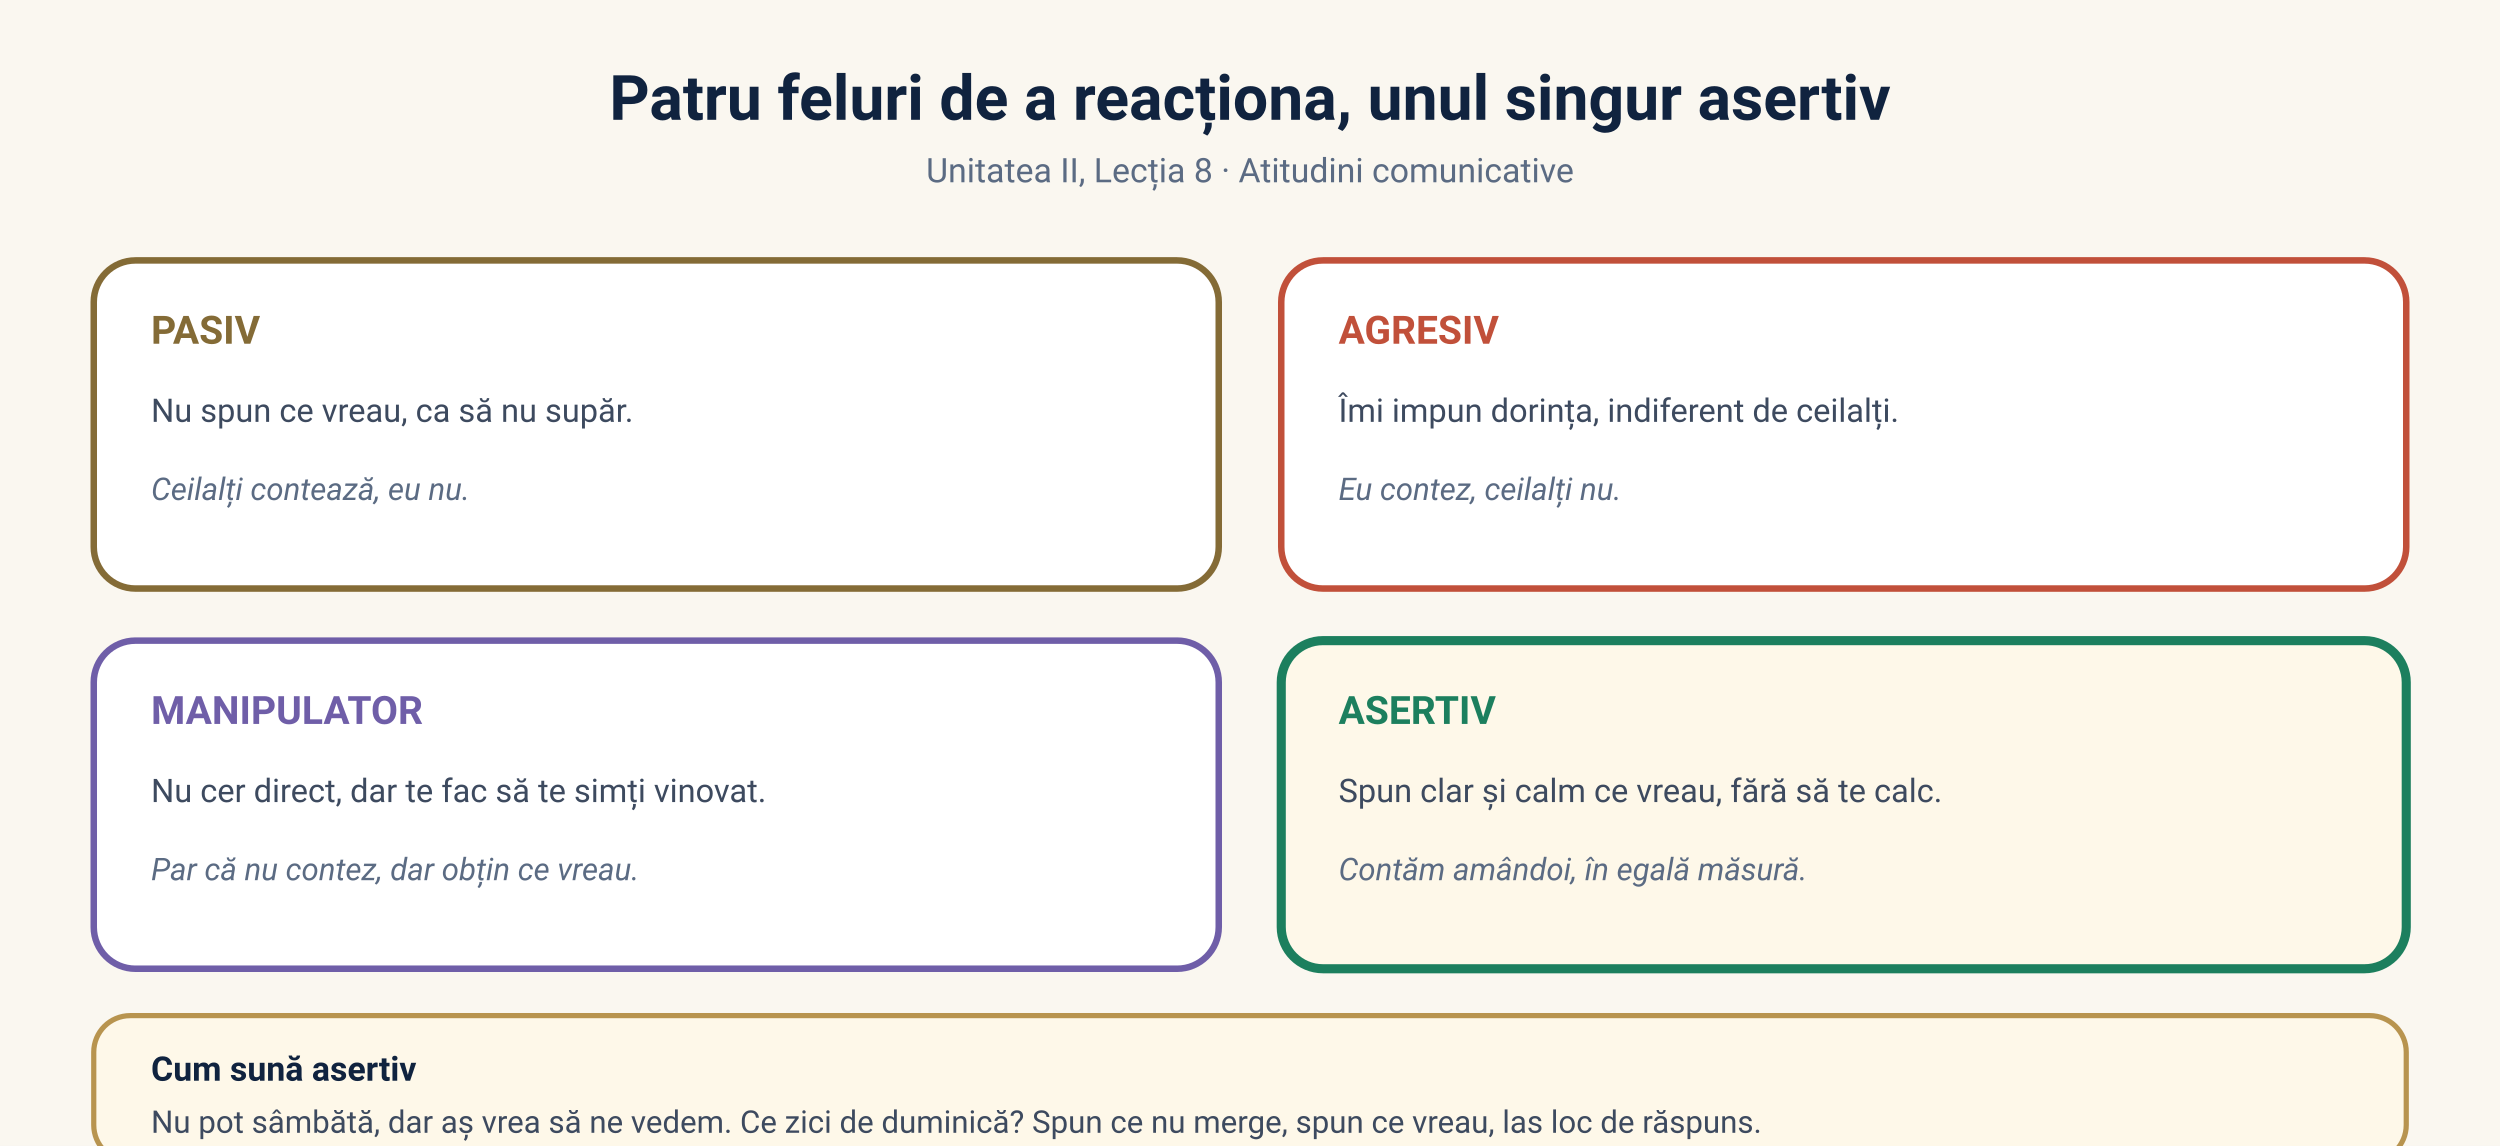
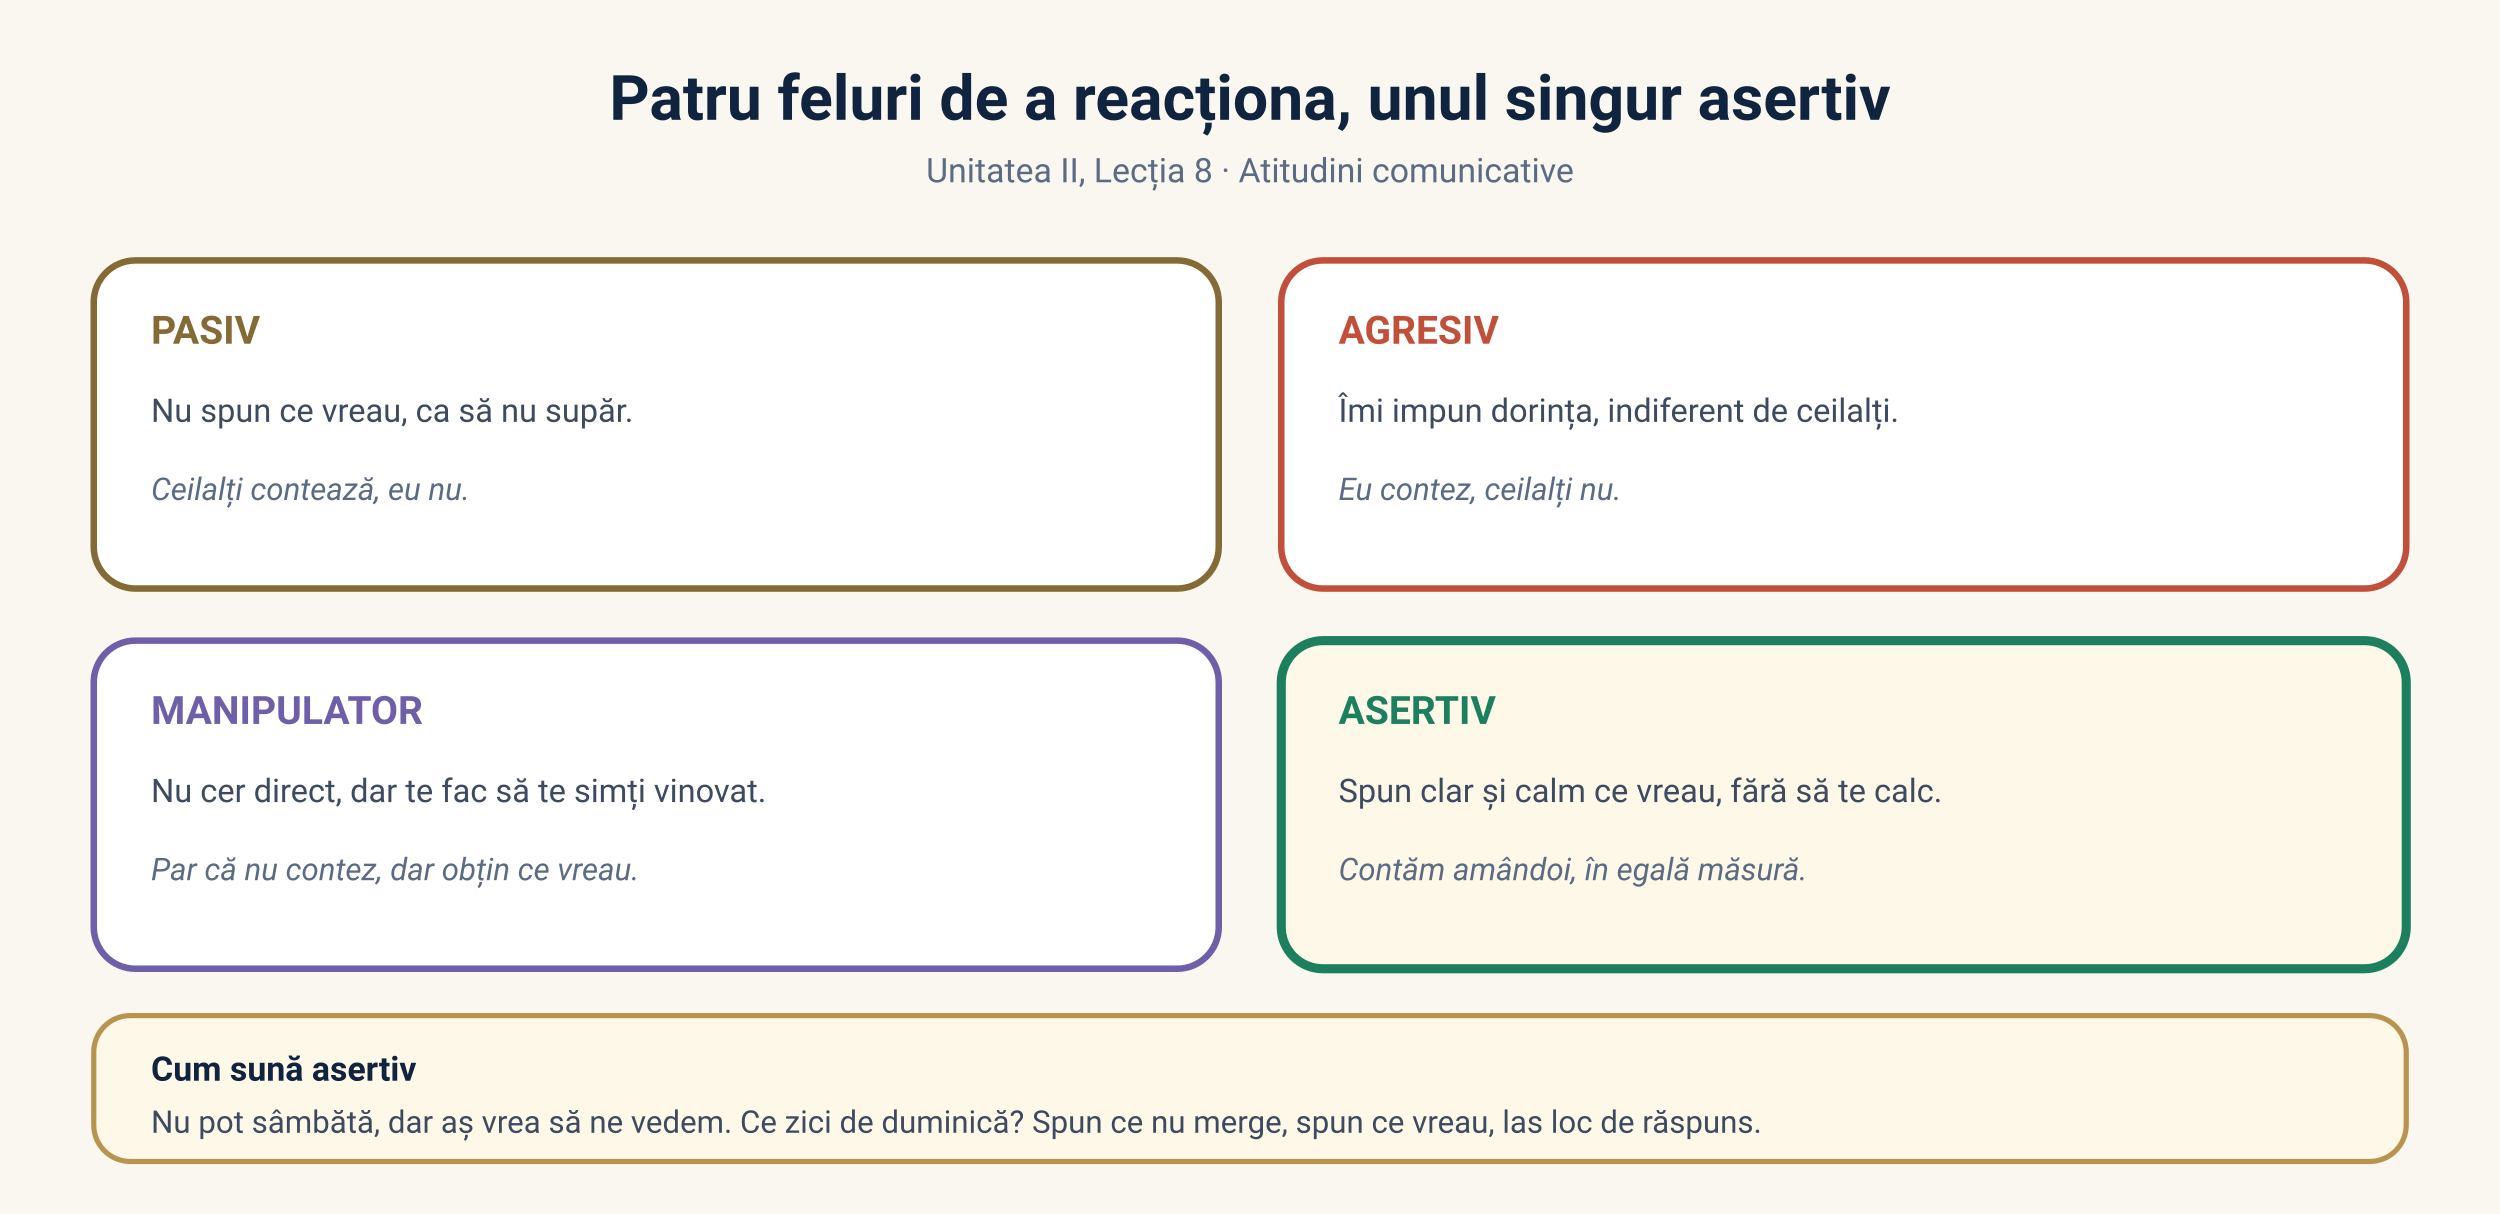
- <svg xmlns="http://www.w3.org/2000/svg" viewBox="0 0 960 440" font-family="'Segoe UI', 'Plus Jakarta Sans', -apple-system, Roboto, sans-serif">
-   <rect width="960" height="440" fill="#faf7f0" />
+ <svg xmlns="http://www.w3.org/2000/svg" viewBox="0 0 960 466" font-family="'Segoe UI', 'Plus Jakarta Sans', -apple-system, Roboto, sans-serif">
+   <rect width="960" height="466" fill="#faf7f0" />
  <text x="480" y="46" text-anchor="middle" font-size="24" font-weight="700" fill="#10233f">Patru feluri de a reacționa, unul singur asertiv</text>
  <text x="480" y="70" text-anchor="middle" font-size="13" fill="#5b6b83">Unitatea II, Lecția 8 · Atitudini comunicative</text>
  <rect x="36" y="100" width="432" height="126" rx="16" fill="#ffffff" stroke="#846b36" stroke-width="2.5" />
  <text x="58" y="132" font-size="15" font-weight="700" fill="#846b36">PASIV</text>
  <text x="58" y="162" font-size="12.5" fill="#3d4a5f">Nu spun ce vreau, ca să nu supăr.</text>
  <text x="58" y="192" font-size="12" font-style="italic" fill="#5b6b83">Ceilalți contează, eu nu.</text>
  <rect x="492" y="100" width="432" height="126" rx="16" fill="#ffffff" stroke="#c1503a" stroke-width="2.5" />
  <text x="514" y="132" font-size="15" font-weight="700" fill="#c1503a">AGRESIV</text>
  <text x="514" y="162" font-size="12.5" fill="#3d4a5f">Îmi impun dorința, indiferent de ceilalți.</text>
  <text x="514" y="192" font-size="12" font-style="italic" fill="#5b6b83">Eu contez, ceilalți nu.</text>
  <rect x="36" y="246" width="432" height="126" rx="16" fill="#ffffff" stroke="#6f5ea8" stroke-width="2.5" />
  <text x="58" y="278" font-size="15" font-weight="700" fill="#6f5ea8">MANIPULATOR</text>
  <text x="58" y="308" font-size="12.5" fill="#3d4a5f">Nu cer direct, dar te fac să te simți vinovat.</text>
  <text x="58" y="338" font-size="12" font-style="italic" fill="#5b6b83">Par că nu contez, dar obțin ce vreau.</text>
  <rect x="492" y="246" width="432" height="126" rx="16" fill="#fef8e9" stroke="#1c7f5e" stroke-width="3.5" />
  <text x="514" y="278" font-size="15" font-weight="700" fill="#1c7f5e">ASERTIV</text>
  <text x="514" y="308" font-size="12.5" fill="#3d4a5f">Spun clar și calm ce vreau, fără să te calc.</text>
  <text x="514" y="338" font-size="12" font-style="italic" fill="#5b6b83">Contăm amândoi, în egală măsură.</text>
  <rect x="36" y="390" width="888" height="56" rx="14" fill="#fef8e9" stroke="#b8944f" stroke-width="2" />
  <text x="58" y="415" font-size="13" font-weight="700" fill="#10233f">Cum sună asertiv</text>
  <text x="58" y="435" font-size="12" fill="#3d4a5f">Nu pot sâmbătă, dar aș vrea să ne vedem. Ce zici de duminică? Spun ce nu merge, spun ce vreau, las loc de răspuns.</text>
</svg>
